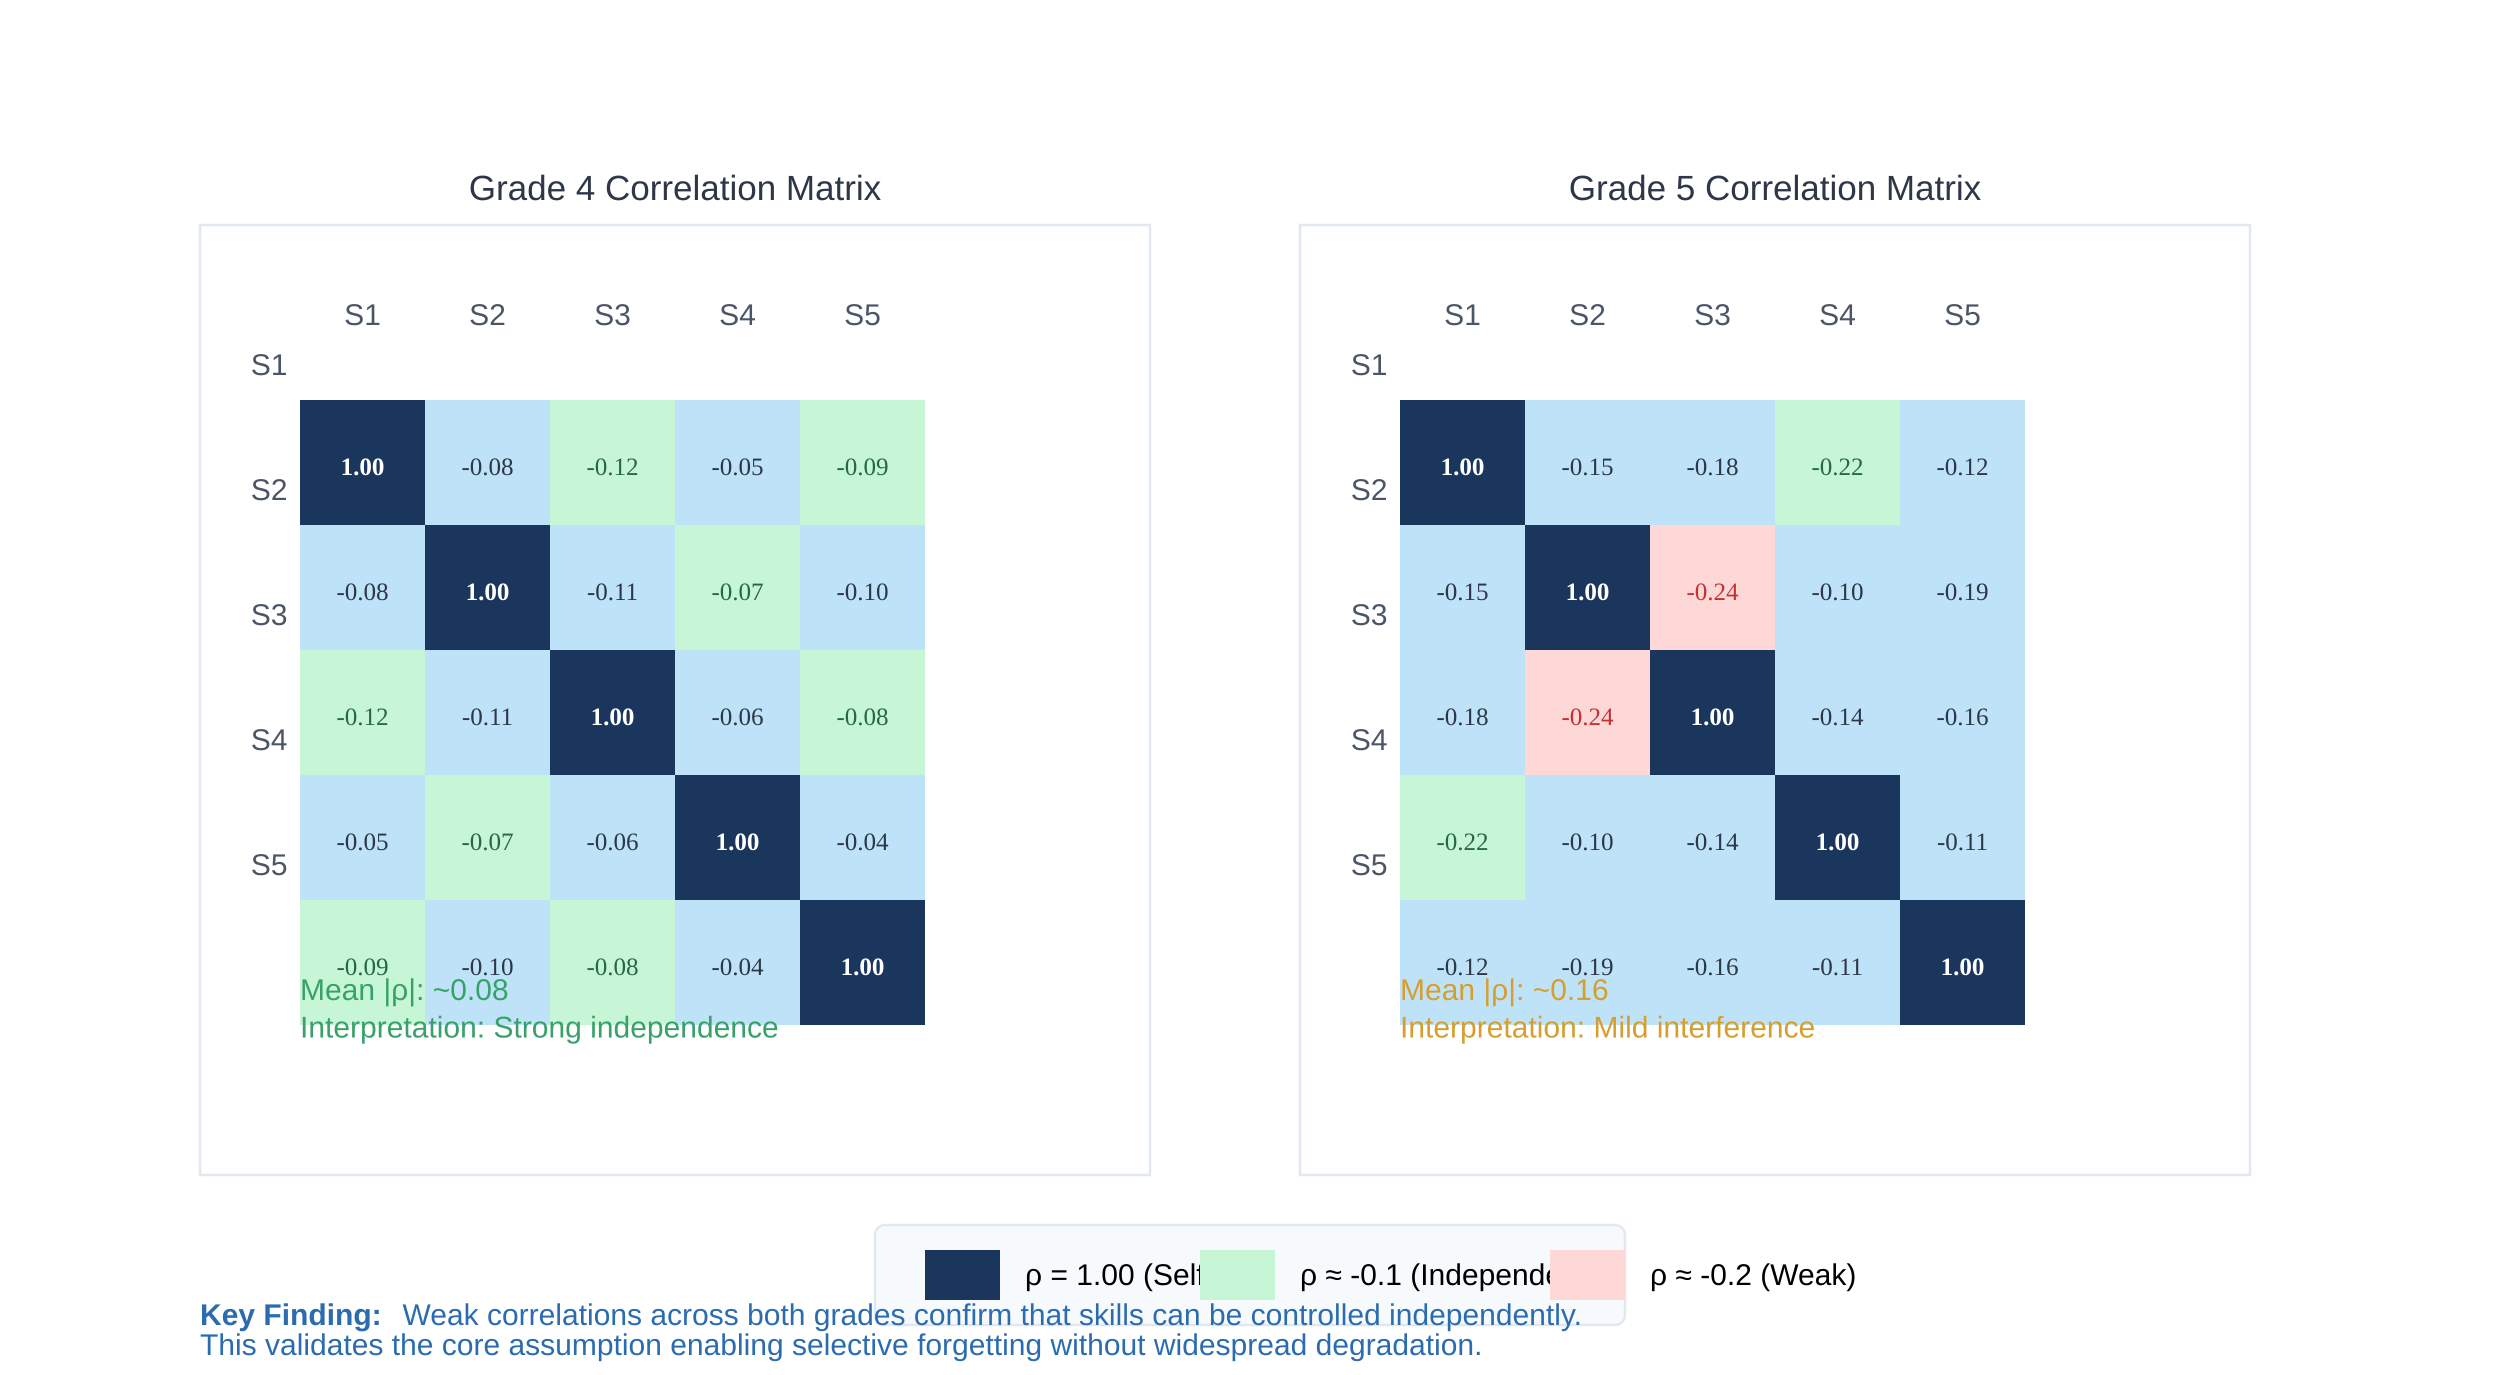
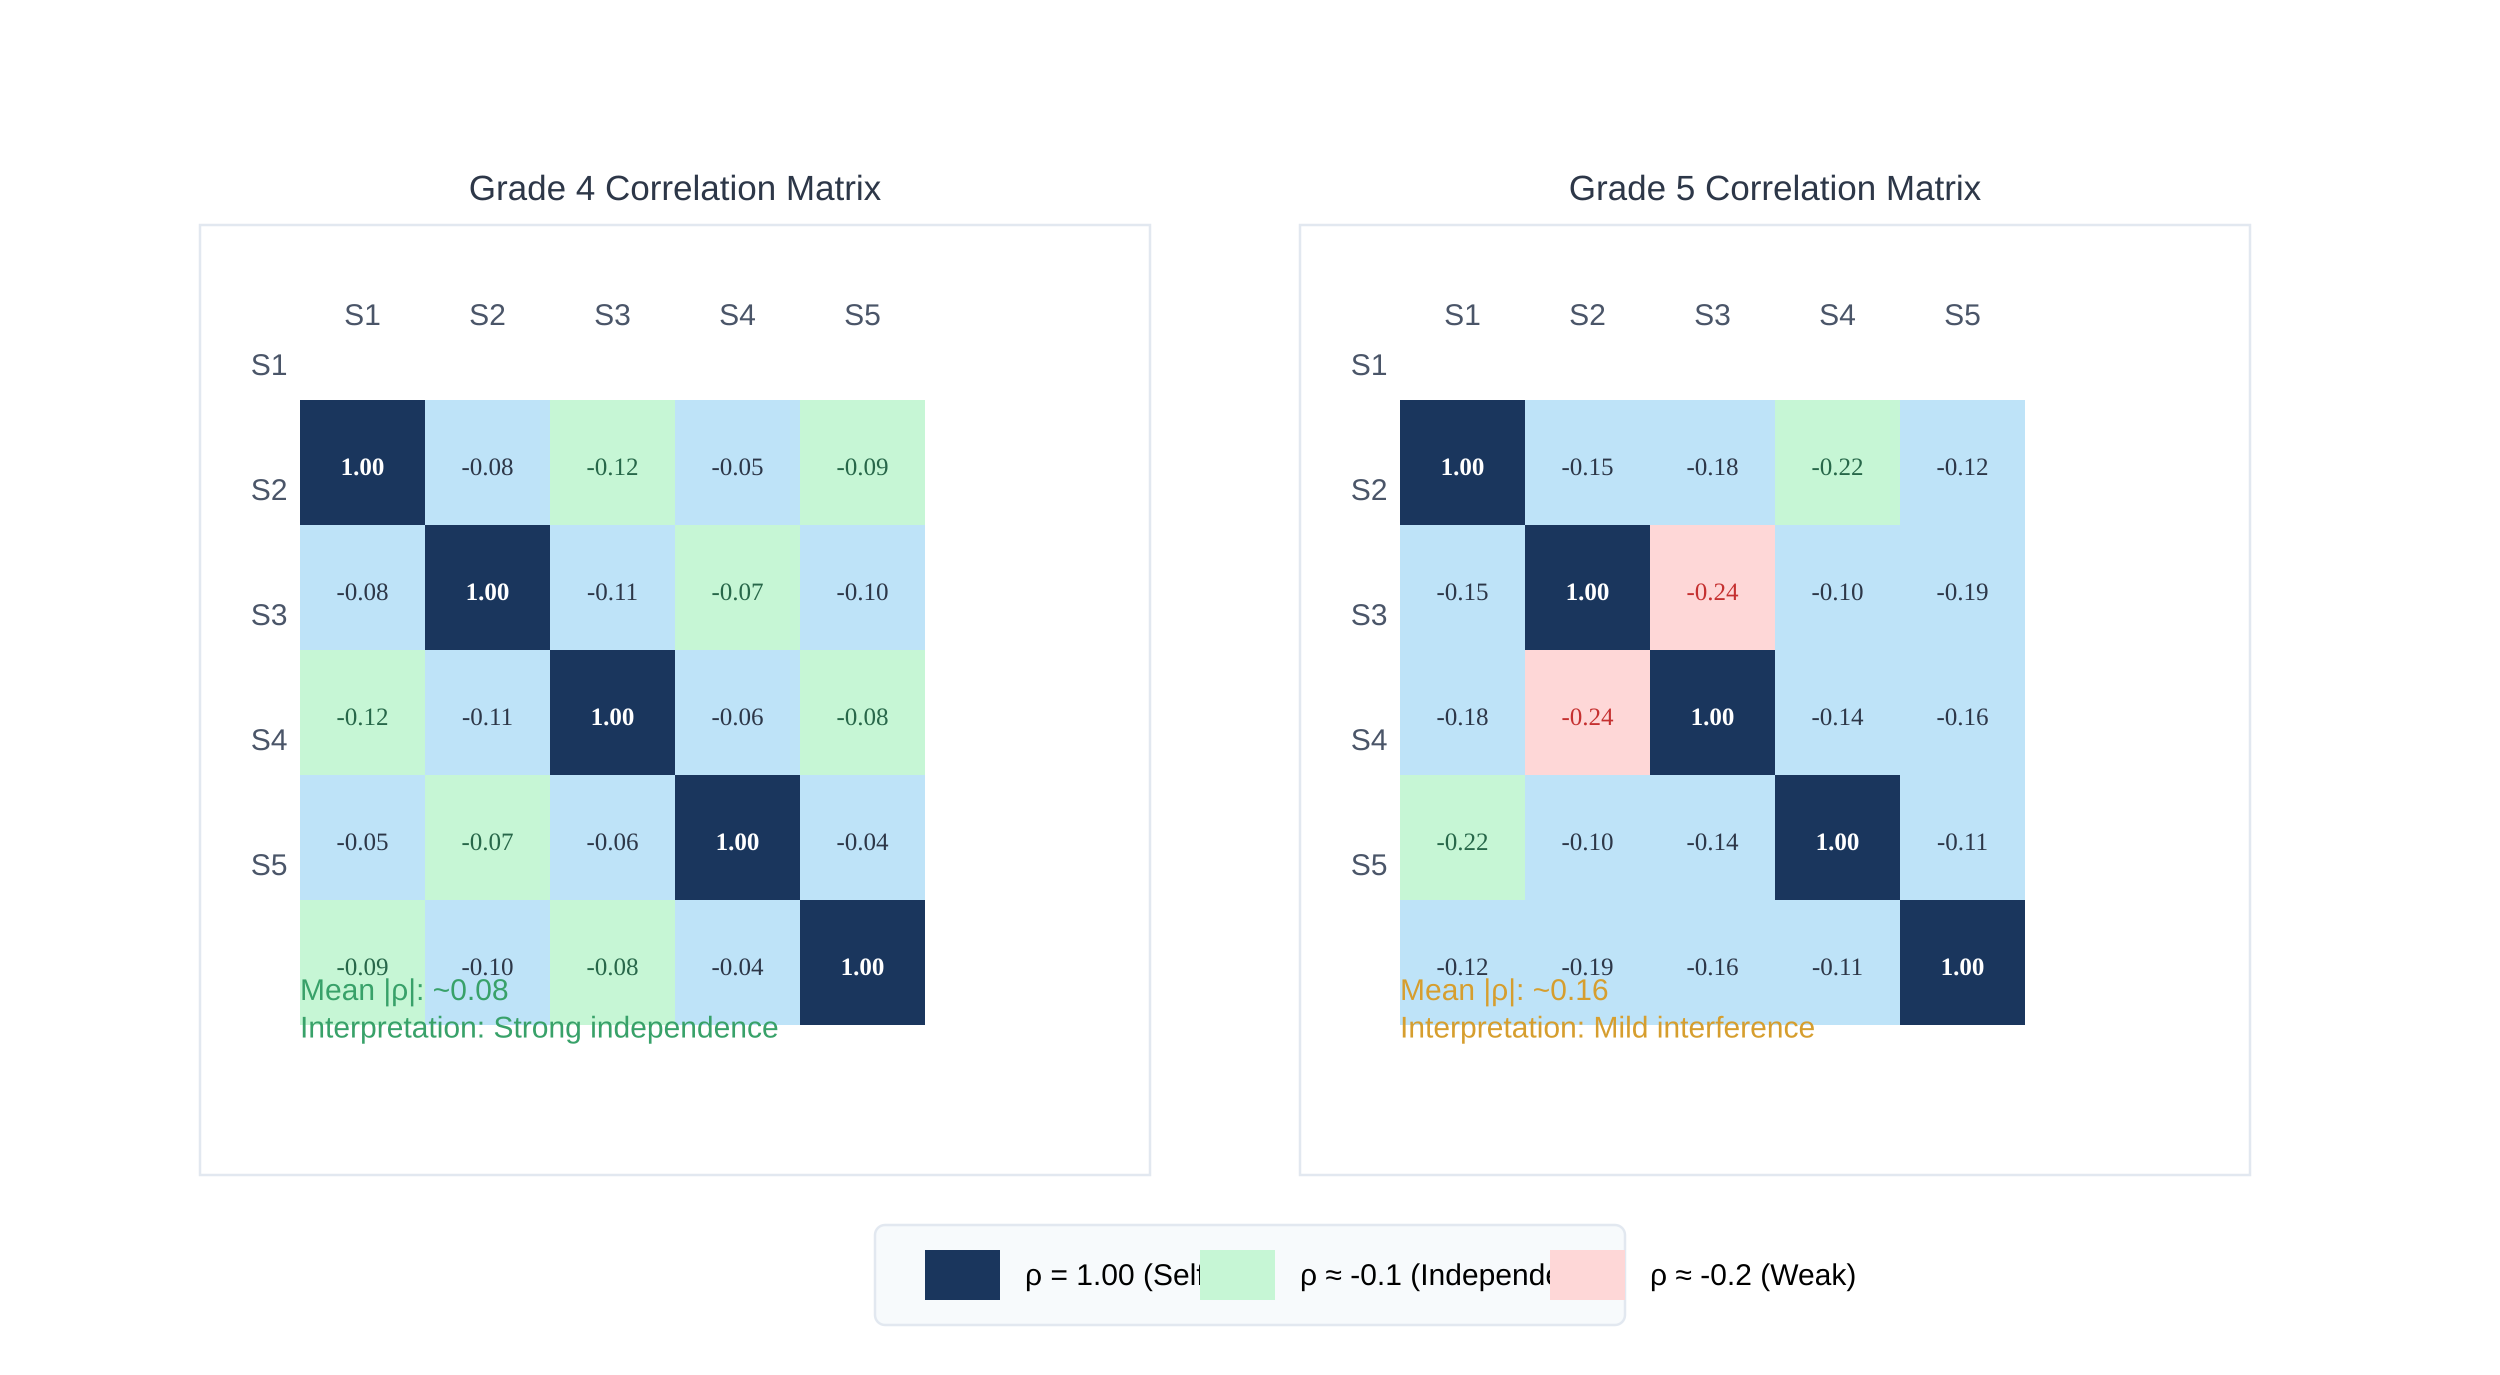
<svg xmlns="http://www.w3.org/2000/svg" viewBox="0 0 1000 550">
  <defs>
    <style>
      .title { font-family: 'Times New Roman', serif; font-size: 18px; font-weight: bold; fill: #1a365d; }
      .subtitle { font-family: 'Arial', sans-serif; font-size: 13px; fill: #718096; }
      .label { font-family: 'Arial', sans-serif; font-size: 14px; fill: #2d3748; }
      .small { font-family: 'Arial', sans-serif; font-size: 12px; }
      .tick { font-family: 'Arial', sans-serif; font-size: 12px; }
    </style>
  </defs>
  <rect width="1000" height="550" fill="white" />
  <g transform="translate(80, 90)">
    <rect x="0" y="0" width="380" height="380" fill="white" stroke="#e2e8f0" stroke-width="1" />
    <text x="190" y="-10" text-anchor="middle" class="label bold">Grade 4 Correlation Matrix</text>
    <g transform="translate(40, 30)">
      <g class="small" fill="#4a5568">
        <text x="25" y="10" text-anchor="middle">S1</text>
        <text x="75" y="10" text-anchor="middle">S2</text>
        <text x="125" y="10" text-anchor="middle">S3</text>
        <text x="175" y="10" text-anchor="middle">S4</text>
        <text x="225" y="10" text-anchor="middle">S5</text>
        <text x="-5" y="30" text-anchor="end">S1</text>
        <text x="-5" y="80" text-anchor="end">S2</text>
        <text x="-5" y="130" text-anchor="end">S3</text>
        <text x="-5" y="180" text-anchor="end">S4</text>
        <text x="-5" y="230" text-anchor="end">S5</text>
      </g>
      <rect x="0" y="40" width="50" height="50" fill="#1a365d" />
      <text x="25" y="70" text-anchor="middle" fill="white" font-size="10" font-weight="bold">1.00</text>
      <rect x="50" y="40" width="50" height="50" fill="#bee3f8" />
      <text x="75" y="70" text-anchor="middle" fill="#2d3748" font-size="10">-0.08</text>
      <rect x="100" y="40" width="50" height="50" fill="#c6f6d5" />
      <text x="125" y="70" text-anchor="middle" fill="#276749" font-size="10">-0.12</text>
      <rect x="150" y="40" width="50" height="50" fill="#bee3f8" />
      <text x="175" y="70" text-anchor="middle" fill="#2d3748" font-size="10">-0.05</text>
      <rect x="200" y="40" width="50" height="50" fill="#c6f6d5" />
      <text x="225" y="70" text-anchor="middle" fill="#276749" font-size="10">-0.09</text>
      <rect x="0" y="90" width="50" height="50" fill="#bee3f8" />
      <text x="25" y="120" text-anchor="middle" fill="#2d3748" font-size="10">-0.08</text>
      <rect x="50" y="90" width="50" height="50" fill="#1a365d" />
      <text x="75" y="120" text-anchor="middle" fill="white" font-size="10" font-weight="bold">1.00</text>
      <rect x="100" y="90" width="50" height="50" fill="#bee3f8" />
      <text x="125" y="120" text-anchor="middle" fill="#2d3748" font-size="10">-0.11</text>
      <rect x="150" y="90" width="50" height="50" fill="#c6f6d5" />
      <text x="175" y="120" text-anchor="middle" fill="#276749" font-size="10">-0.07</text>
      <rect x="200" y="90" width="50" height="50" fill="#bee3f8" />
      <text x="225" y="120" text-anchor="middle" fill="#2d3748" font-size="10">-0.10</text>
      <rect x="0" y="140" width="50" height="50" fill="#c6f6d5" />
      <text x="25" y="170" text-anchor="middle" fill="#276749" font-size="10">-0.12</text>
      <rect x="50" y="140" width="50" height="50" fill="#bee3f8" />
      <text x="75" y="170" text-anchor="middle" fill="#2d3748" font-size="10">-0.11</text>
      <rect x="100" y="140" width="50" height="50" fill="#1a365d" />
      <text x="125" y="170" text-anchor="middle" fill="white" font-size="10" font-weight="bold">1.00</text>
      <rect x="150" y="140" width="50" height="50" fill="#bee3f8" />
      <text x="175" y="170" text-anchor="middle" fill="#2d3748" font-size="10">-0.06</text>
      <rect x="200" y="140" width="50" height="50" fill="#c6f6d5" />
      <text x="225" y="170" text-anchor="middle" fill="#276749" font-size="10">-0.08</text>
      <rect x="0" y="190" width="50" height="50" fill="#bee3f8" />
      <text x="25" y="220" text-anchor="middle" fill="#2d3748" font-size="10">-0.05</text>
      <rect x="50" y="190" width="50" height="50" fill="#c6f6d5" />
      <text x="75" y="220" text-anchor="middle" fill="#276749" font-size="10">-0.07</text>
      <rect x="100" y="190" width="50" height="50" fill="#bee3f8" />
      <text x="125" y="220" text-anchor="middle" fill="#2d3748" font-size="10">-0.06</text>
      <rect x="150" y="190" width="50" height="50" fill="#1a365d" />
      <text x="175" y="220" text-anchor="middle" fill="white" font-size="10" font-weight="bold">1.00</text>
      <rect x="200" y="190" width="50" height="50" fill="#bee3f8" />
      <text x="225" y="220" text-anchor="middle" fill="#2d3748" font-size="10">-0.04</text>
      <rect x="0" y="240" width="50" height="50" fill="#c6f6d5" />
      <text x="25" y="270" text-anchor="middle" fill="#276749" font-size="10">-0.09</text>
      <rect x="50" y="240" width="50" height="50" fill="#bee3f8" />
      <text x="75" y="270" text-anchor="middle" fill="#2d3748" font-size="10">-0.10</text>
      <rect x="100" y="240" width="50" height="50" fill="#c6f6d5" />
      <text x="125" y="270" text-anchor="middle" fill="#276749" font-size="10">-0.08</text>
      <rect x="150" y="240" width="50" height="50" fill="#bee3f8" />
      <text x="175" y="270" text-anchor="middle" fill="#2d3748" font-size="10">-0.04</text>
      <rect x="200" y="240" width="50" height="50" fill="#1a365d" />
      <text x="225" y="270" text-anchor="middle" fill="white" font-size="10" font-weight="bold">1.00</text>
    </g>
    <g transform="translate(40, 310)">
      <text x="0" y="0" class="small" fill="#38a169">Mean |ρ|: ~0.08</text>
      <text x="0" y="15" class="small" fill="#38a169">Interpretation: Strong independence</text>
    </g>
  </g>
  <g transform="translate(520, 90)">
    <rect x="0" y="0" width="380" height="380" fill="white" stroke="#e2e8f0" stroke-width="1" />
    <text x="190" y="-10" text-anchor="middle" class="label bold">Grade 5 Correlation Matrix</text>
    <g transform="translate(40, 30)">
      <g class="small" fill="#4a5568">
        <text x="25" y="10" text-anchor="middle">S1</text>
        <text x="75" y="10" text-anchor="middle">S2</text>
        <text x="125" y="10" text-anchor="middle">S3</text>
        <text x="175" y="10" text-anchor="middle">S4</text>
        <text x="225" y="10" text-anchor="middle">S5</text>
        <text x="-5" y="30" text-anchor="end">S1</text>
        <text x="-5" y="80" text-anchor="end">S2</text>
        <text x="-5" y="130" text-anchor="end">S3</text>
        <text x="-5" y="180" text-anchor="end">S4</text>
        <text x="-5" y="230" text-anchor="end">S5</text>
      </g>
      <rect x="0" y="40" width="50" height="50" fill="#1a365d" />
      <text x="25" y="70" text-anchor="middle" fill="white" font-size="10" font-weight="bold">1.00</text>
      <rect x="50" y="40" width="50" height="50" fill="#bee3f8" />
      <text x="75" y="70" text-anchor="middle" fill="#2d3748" font-size="10">-0.15</text>
      <rect x="100" y="40" width="50" height="50" fill="#bee3f8" />
      <text x="125" y="70" text-anchor="middle" fill="#2d3748" font-size="10">-0.18</text>
      <rect x="150" y="40" width="50" height="50" fill="#c6f6d5" />
      <text x="175" y="70" text-anchor="middle" fill="#276749" font-size="10">-0.22</text>
      <rect x="200" y="40" width="50" height="50" fill="#bee3f8" />
      <text x="225" y="70" text-anchor="middle" fill="#2d3748" font-size="10">-0.12</text>
      <rect x="0" y="90" width="50" height="50" fill="#bee3f8" />
      <text x="25" y="120" text-anchor="middle" fill="#2d3748" font-size="10">-0.15</text>
      <rect x="50" y="90" width="50" height="50" fill="#1a365d" />
      <text x="75" y="120" text-anchor="middle" fill="white" font-size="10" font-weight="bold">1.00</text>
      <rect x="100" y="90" width="50" height="50" fill="#fed7d7" />
      <text x="125" y="120" text-anchor="middle" fill="#c53030" font-size="10">-0.24</text>
      <rect x="150" y="90" width="50" height="50" fill="#bee3f8" />
      <text x="175" y="120" text-anchor="middle" fill="#2d3748" font-size="10">-0.10</text>
      <rect x="200" y="90" width="50" height="50" fill="#bee3f8" />
      <text x="225" y="120" text-anchor="middle" fill="#2d3748" font-size="10">-0.19</text>
      <rect x="0" y="140" width="50" height="50" fill="#bee3f8" />
      <text x="25" y="170" text-anchor="middle" fill="#2d3748" font-size="10">-0.18</text>
      <rect x="50" y="140" width="50" height="50" fill="#fed7d7" />
      <text x="75" y="170" text-anchor="middle" fill="#c53030" font-size="10">-0.24</text>
      <rect x="100" y="140" width="50" height="50" fill="#1a365d" />
      <text x="125" y="170" text-anchor="middle" fill="white" font-size="10" font-weight="bold">1.00</text>
      <rect x="150" y="140" width="50" height="50" fill="#bee3f8" />
      <text x="175" y="170" text-anchor="middle" fill="#2d3748" font-size="10">-0.14</text>
      <rect x="200" y="140" width="50" height="50" fill="#bee3f8" />
      <text x="225" y="170" text-anchor="middle" fill="#2d3748" font-size="10">-0.16</text>
      <rect x="0" y="190" width="50" height="50" fill="#c6f6d5" />
      <text x="25" y="220" text-anchor="middle" fill="#276749" font-size="10">-0.22</text>
      <rect x="50" y="190" width="50" height="50" fill="#bee3f8" />
      <text x="75" y="220" text-anchor="middle" fill="#2d3748" font-size="10">-0.10</text>
      <rect x="100" y="190" width="50" height="50" fill="#bee3f8" />
      <text x="125" y="220" text-anchor="middle" fill="#2d3748" font-size="10">-0.14</text>
      <rect x="150" y="190" width="50" height="50" fill="#1a365d" />
      <text x="175" y="220" text-anchor="middle" fill="white" font-size="10" font-weight="bold">1.00</text>
      <rect x="200" y="190" width="50" height="50" fill="#bee3f8" />
      <text x="225" y="220" text-anchor="middle" fill="#2d3748" font-size="10">-0.11</text>
      <rect x="0" y="240" width="50" height="50" fill="#bee3f8" />
      <text x="25" y="270" text-anchor="middle" fill="#2d3748" font-size="10">-0.12</text>
      <rect x="50" y="240" width="50" height="50" fill="#bee3f8" />
      <text x="75" y="270" text-anchor="middle" fill="#2d3748" font-size="10">-0.19</text>
      <rect x="100" y="240" width="50" height="50" fill="#bee3f8" />
      <text x="125" y="270" text-anchor="middle" fill="#2d3748" font-size="10">-0.16</text>
      <rect x="150" y="240" width="50" height="50" fill="#bee3f8" />
      <text x="175" y="270" text-anchor="middle" fill="#2d3748" font-size="10">-0.11</text>
      <rect x="200" y="240" width="50" height="50" fill="#1a365d" />
      <text x="225" y="270" text-anchor="middle" fill="white" font-size="10" font-weight="bold">1.00</text>
    </g>
    <g transform="translate(40, 310)">
      <text x="0" y="0" class="small" fill="#d69e2e">Mean |ρ|: ~0.16</text>
      <text x="0" y="15" class="small" fill="#d69e2e">Interpretation: Mild interference</text>
    </g>
  </g>
  <g transform="translate(350, 490)">
    <rect x="0" y="0" width="300" height="40" fill="#f7fafc" stroke="#e2e8f0" rx="4" />
    <rect x="20" y="10" width="30" height="20" fill="#1a365d" />
    <text x="60" y="24" class="tick">ρ = 1.00 (Self)</text>
    <rect x="130" y="10" width="30" height="20" fill="#c6f6d5" />
    <text x="170" y="24" class="tick">ρ ≈ -0.1 (Independent)</text>
    <rect x="270" y="10" width="30" height="20" fill="#fed7d7" />
    <text x="310" y="24" class="tick">ρ ≈ -0.2 (Weak)</text>
  </g>
-   <g transform="translate(80, 530)">
-     <text x="0" y="0" class="small" fill="#2b6cb0">
-       <tspan font-weight="bold">Key Finding:</tspan>
-       <tspan dx="5">Weak correlations across both grades confirm that skills can be controlled independently.</tspan>
-       <tspan x="0" y="12">This validates the core assumption enabling selective forgetting without widespread degradation.</tspan>
-     </text>
-   </g>
</svg>
